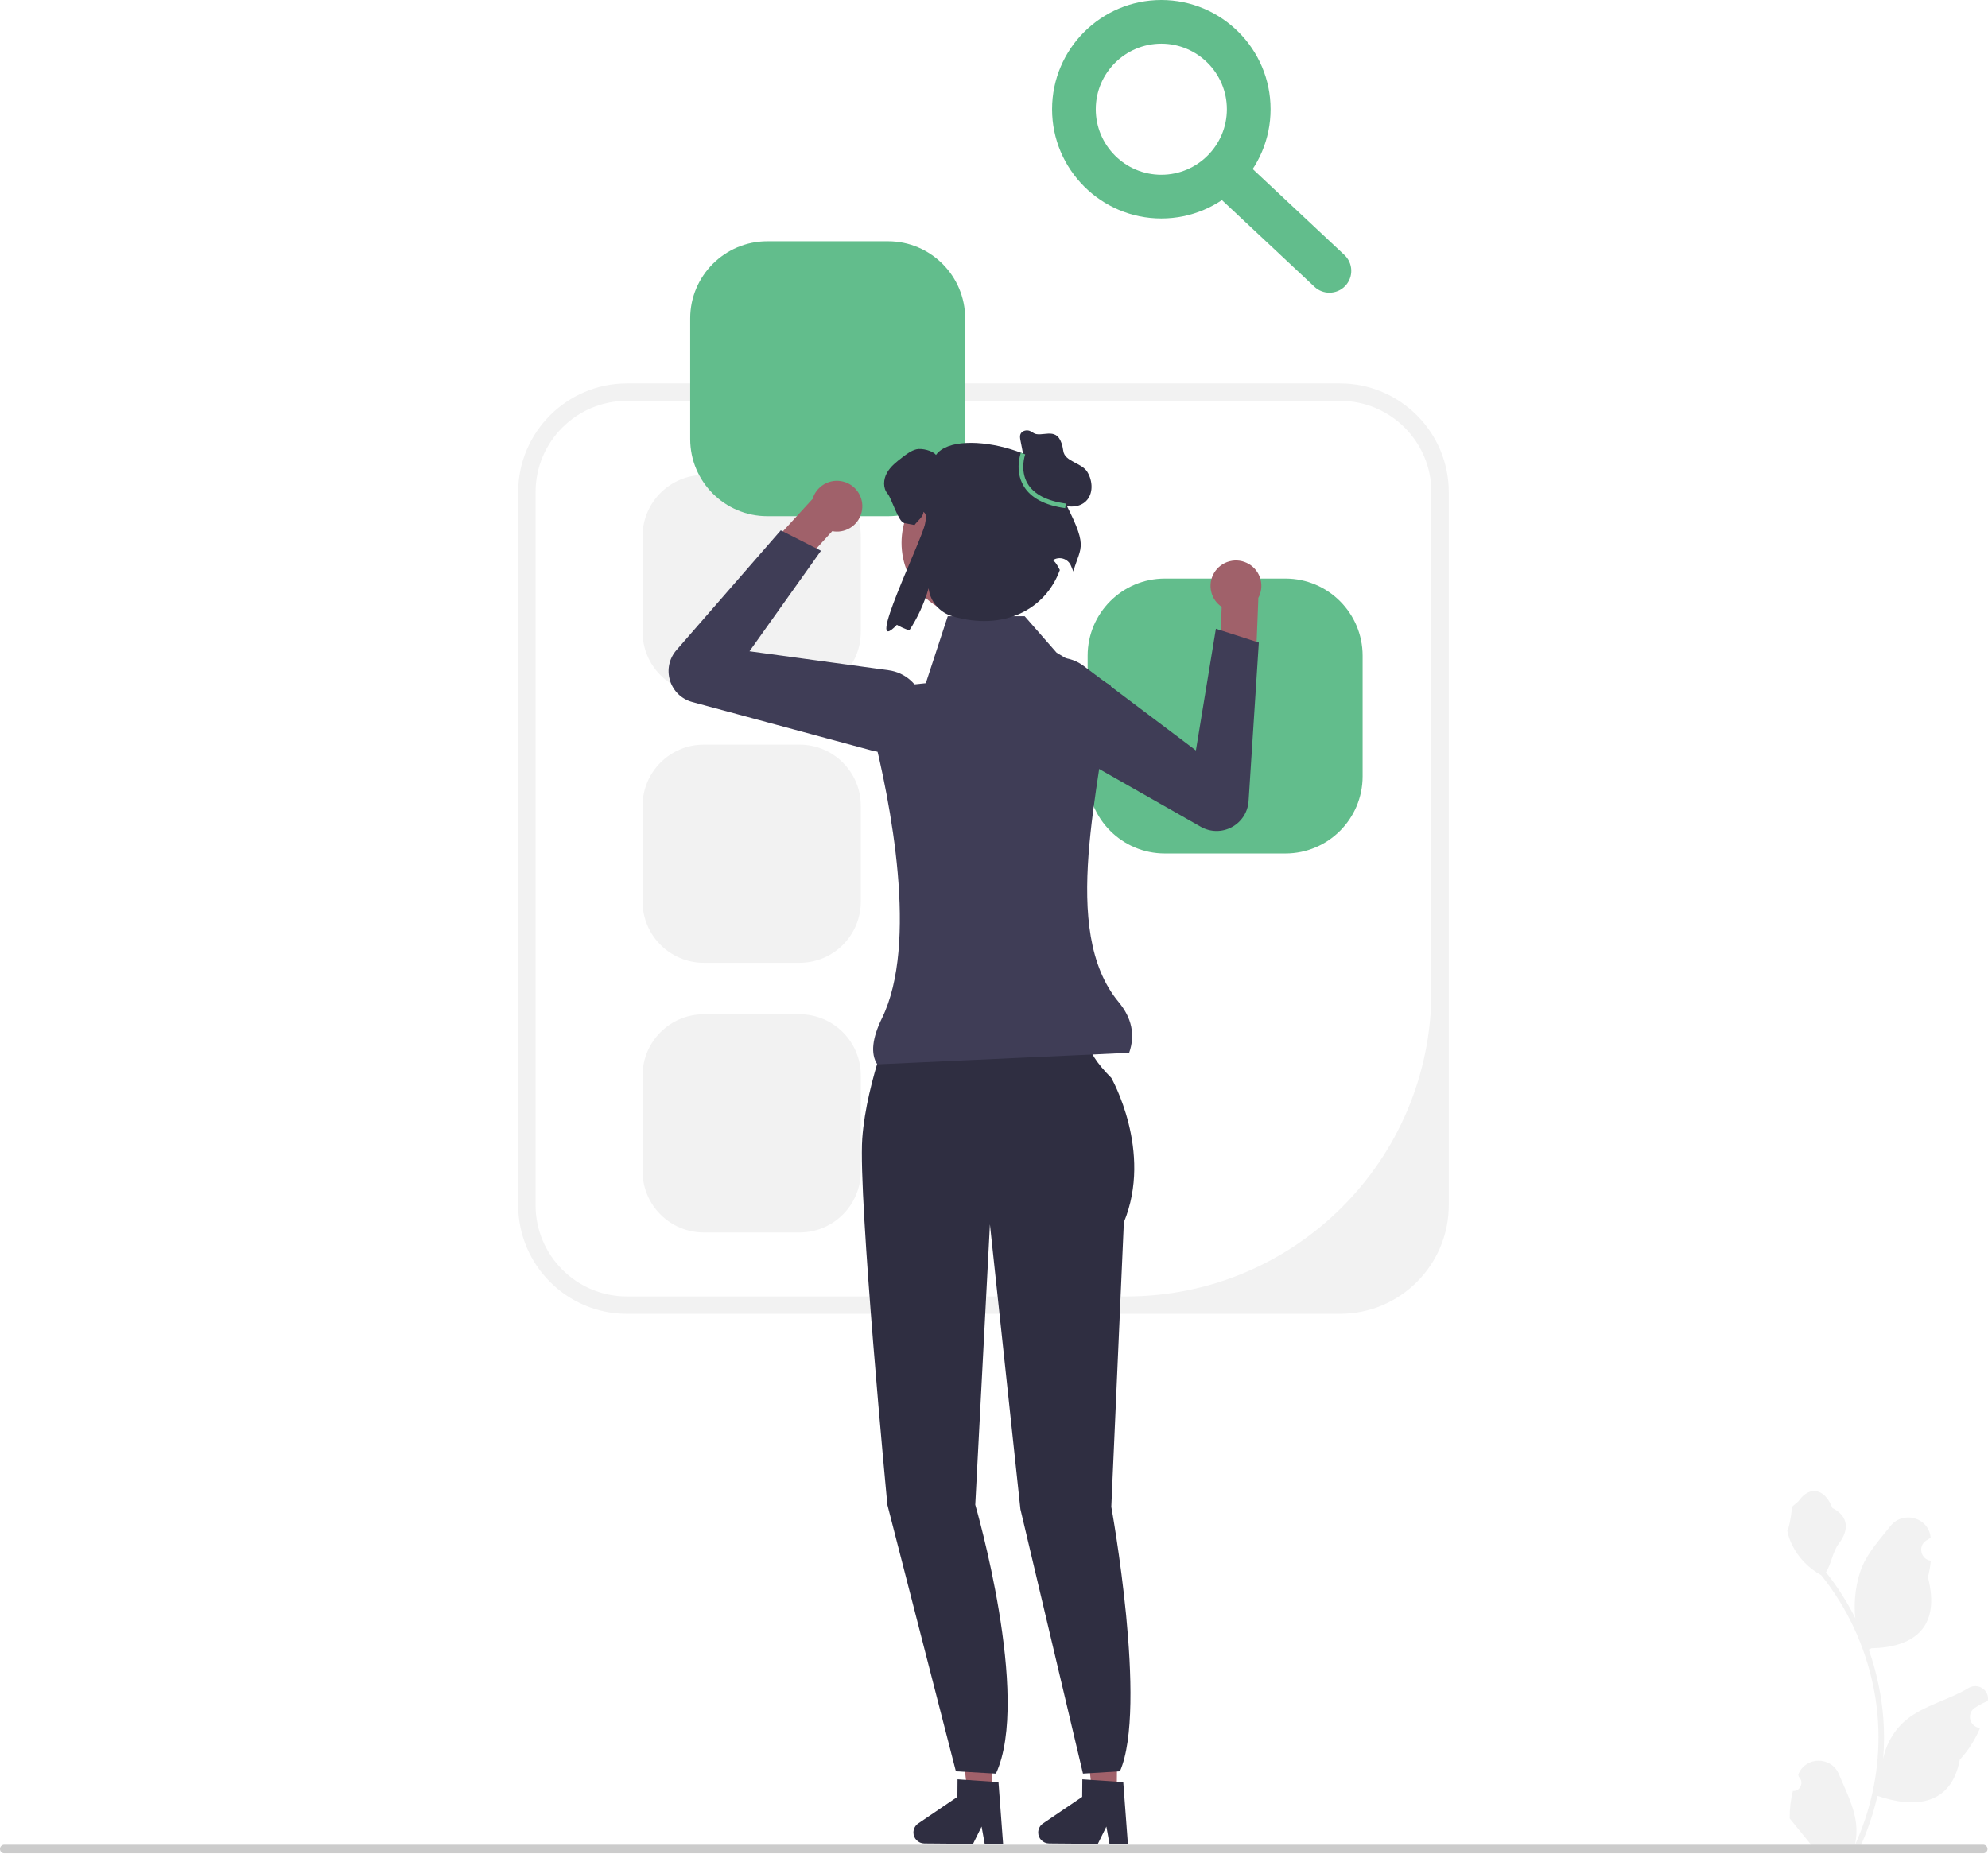
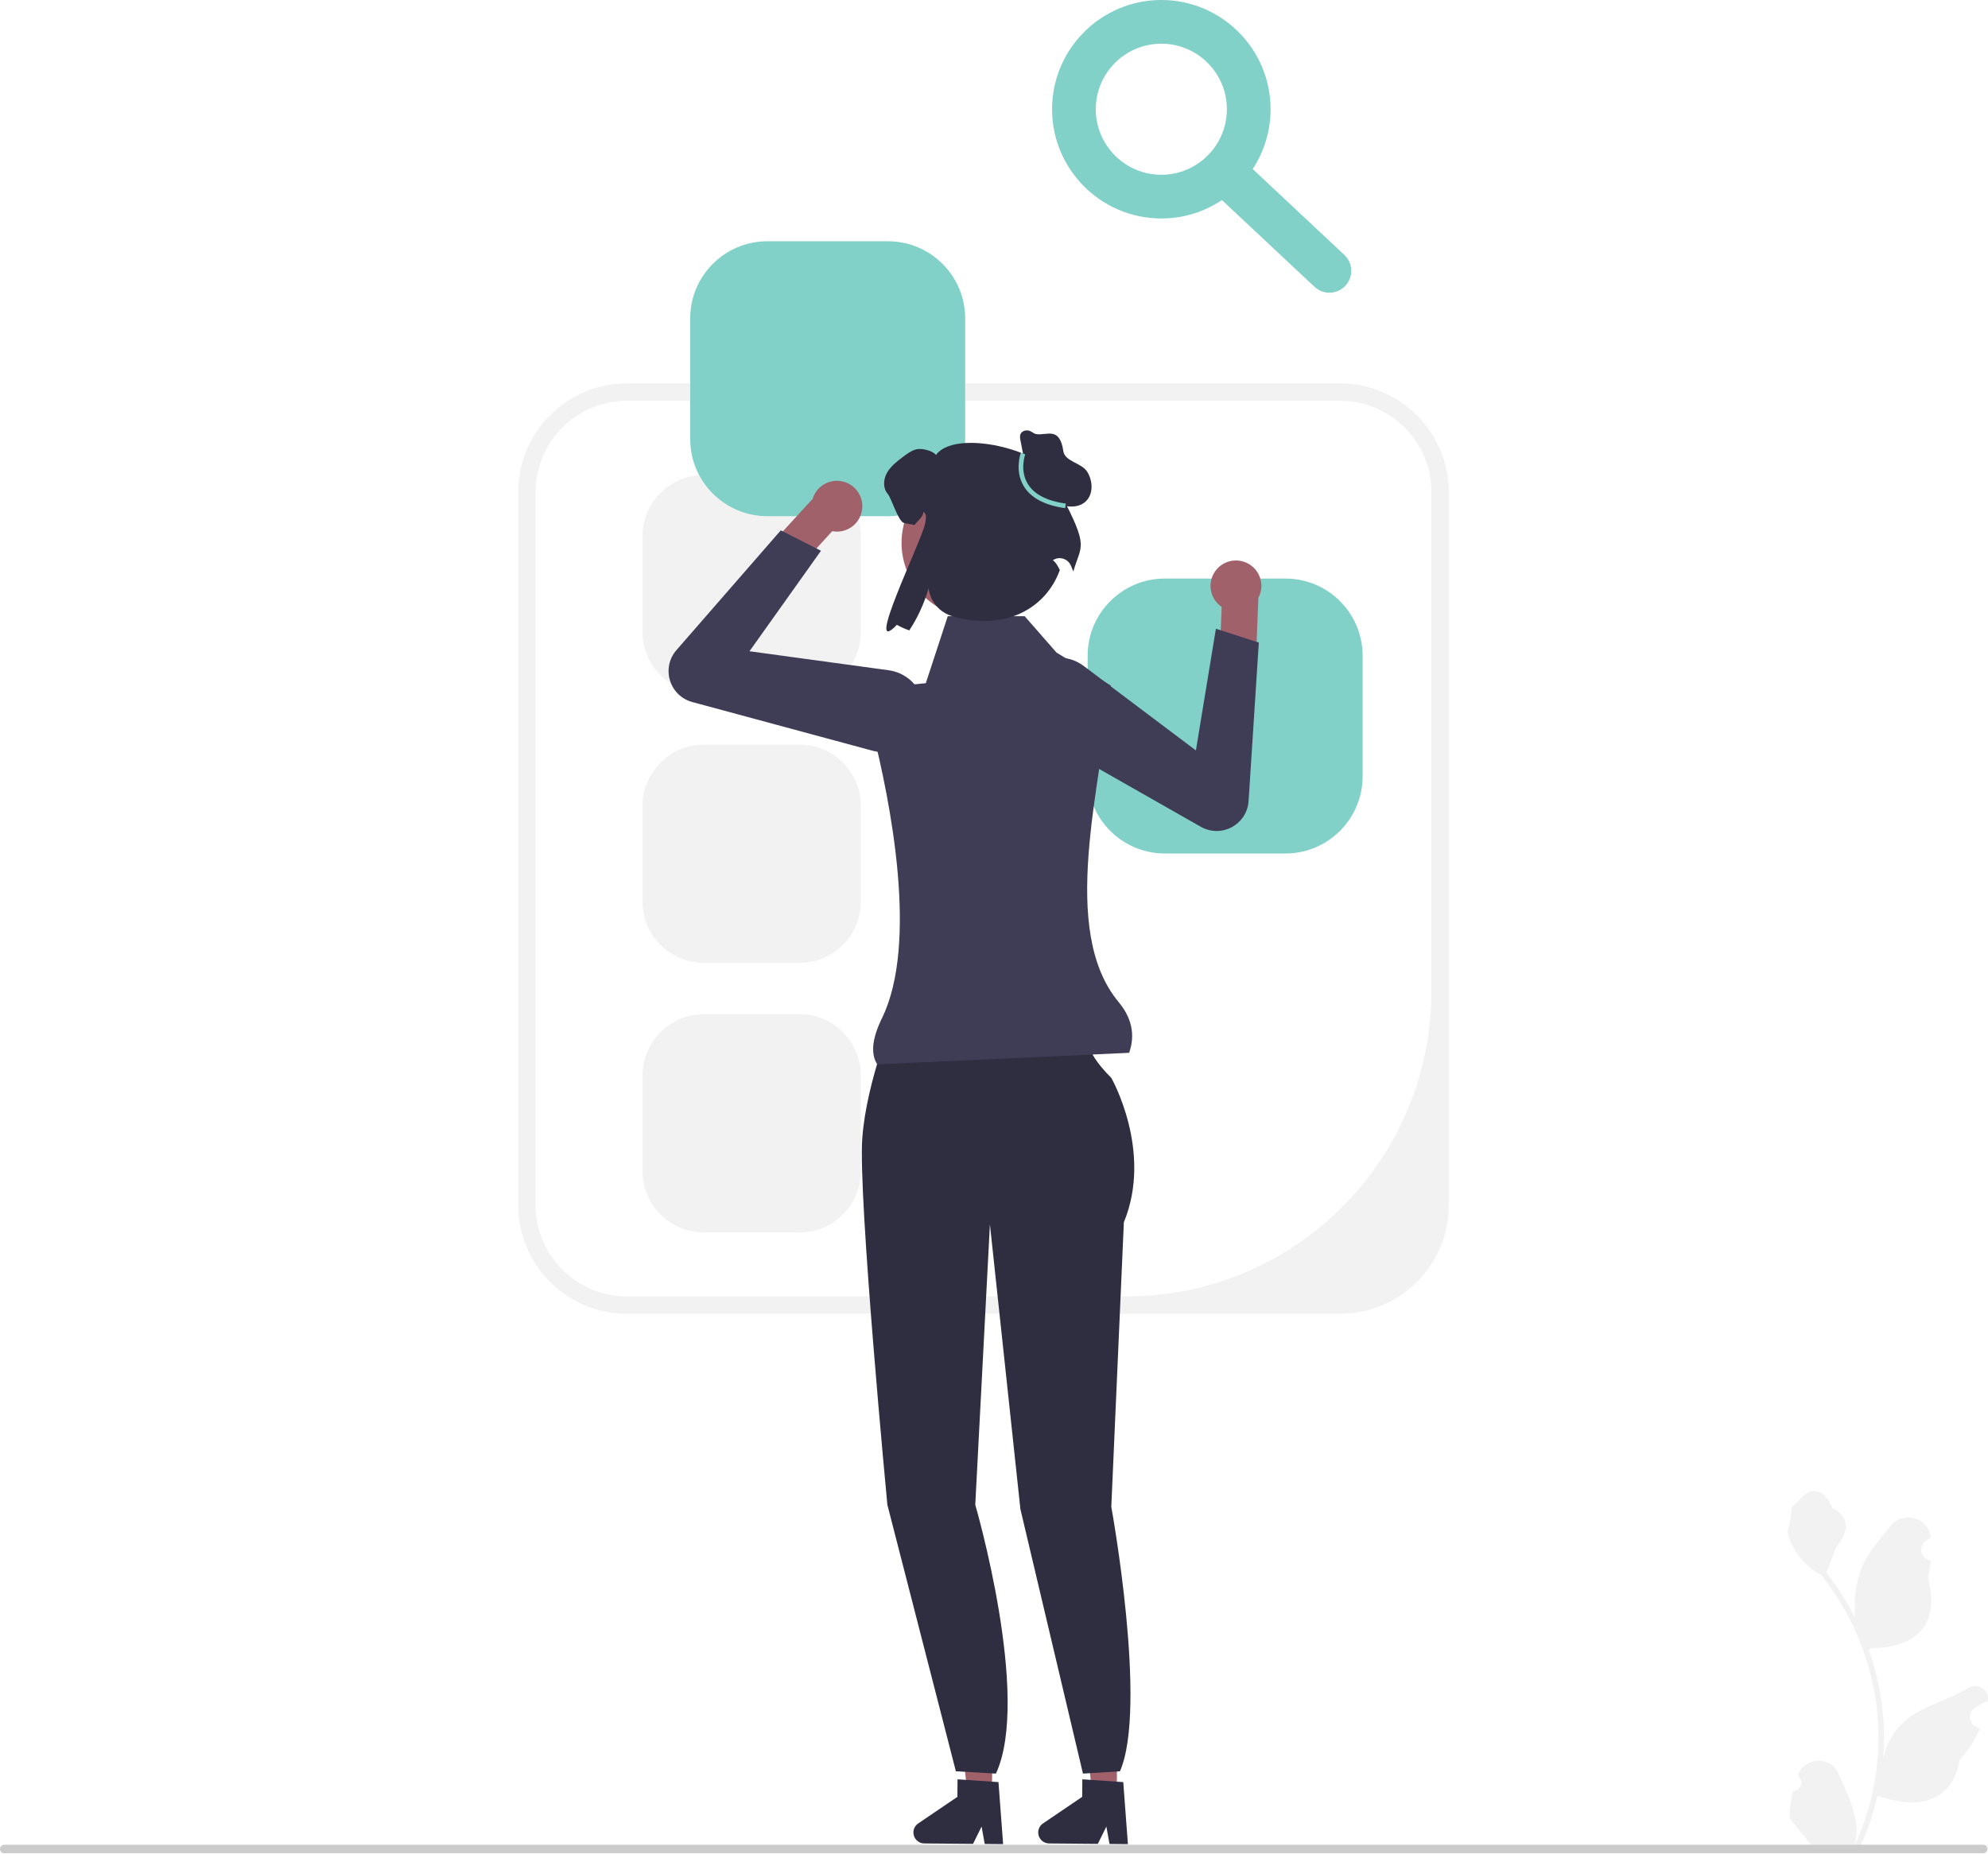
<svg xmlns="http://www.w3.org/2000/svg" width="552.81" height="515.459" viewBox="0 0 552.81 515.459">
  <path d="M372.633,365.415H174.325c-16.669,0-30.23-13.561-30.23-30.23V136.877c0-16.669,13.561-30.23,30.23-30.23h198.308c16.669,0,30.23,13.561,30.23,30.23v198.308c0,16.669-13.561,30.23-30.23,30.23ZM174.325,111.484c-14.024,0-25.393,11.369-25.393,25.393v198.308c0,14.024,11.369,25.393,25.393,25.393h138.91c46.829,0,84.791-37.962,84.791-84.791V136.877c0-14.024-11.369-25.393-25.393-25.393H174.325Z" fill="#f2f2f2" />
  <path d="M195.704,132.106c-9.386,0-17.021,7.635-17.021,17.021v26.642c0,9.386,7.635,17.021,17.021,17.021h26.642c9.386,0,17.021-7.635,17.021-17.021v-26.642c0-9.386-7.635-17.021-17.021-17.021h-26.642Z" fill="#f2f2f2" />
  <path d="M195.704,207.106c-9.386,0-17.021,7.635-17.021,17.021v26.642c0,9.386,7.635,17.021,17.021,17.021h26.642c9.386,0,17.021-7.635,17.021-17.021v-26.642c0-9.386-7.635-17.021-17.021-17.021h-26.642Z" fill="#f2f2f2" />
  <path d="M195.704,282.106c-9.386,0-17.021,7.635-17.021,17.021v26.642c0,9.386,7.635,17.021,17.021,17.021h26.642c9.386,0,17.021-7.635,17.021-17.021v-26.642c0-9.386-7.635-17.021-17.021-17.021h-26.642Z" fill="#f2f2f2" />
  <g>
-     <path d="M213.371,67.106c-11.826,0-21.447,9.621-21.447,21.447v33.569c0,11.826,9.621,21.447,21.447,21.447h33.569c11.826,0,21.447-9.621,21.447-21.447v-33.569c0-11.826-9.621-21.447-21.447-21.447h-33.569Z" fill="#62bd8c" />
-     <path d="M323.89,160.919c-11.826,0-21.447,9.621-21.447,21.447v33.569c0,11.826,9.621,21.447,21.447,21.447h33.569c11.826,0,21.447-9.621,21.447-21.447v-33.569c0-11.826-9.621-21.447-21.447-21.447h-33.569Z" fill="#62bd8c" />
+     <path d="M213.371,67.106c-11.826,0-21.447,9.621-21.447,21.447v33.569c0,11.826,9.621,21.447,21.447,21.447h33.569c11.826,0,21.447-9.621,21.447-21.447v-33.569c0-11.826-9.621-21.447-21.447-21.447h-33.569Z" fill="#81d1c8" />
+     <path d="M323.89,160.919c-11.826,0-21.447,9.621-21.447,21.447v33.569c0,11.826,9.621,21.447,21.447,21.447h33.569c11.826,0,21.447-9.621,21.447-21.447v-33.569c0-11.826-9.621-21.447-21.447-21.447h-33.569Z" fill="#81d1c8" />
    <g>
      <polygon points="275.842 498.808 269.023 498.75 266.004 471.833 276.069 471.917 275.842 498.808" fill="#a0616a" />
      <path d="M253.998,509.652c-.015,1.679,1.338,3.06,3.023,3.076l13.559,.113,2.374-4.811,.872,4.836,5.116,.046-1.292-17.248-1.78-.118-7.26-.5-2.342-.157-.041,4.88-10.892,7.388c-.829,.563-1.328,1.495-1.336,2.496Z" fill="#2f2e41" />
    </g>
    <g>
      <polygon points="310.54 498.808 303.72 498.75 300.702 471.833 310.767 471.917 310.54 498.808" fill="#a0616a" />
      <path d="M288.696,509.652c-.015,1.679,1.338,3.06,3.023,3.076l13.559,.113,2.374-4.811,.872,4.836,5.116,.046-1.292-17.248-1.78-.118-7.26-.5-2.342-.157-.041,4.88-10.892,7.388c-.829,.563-1.328,1.495-1.336,2.496Z" fill="#2f2e41" />
    </g>
    <path d="M249.081,281.178l27.643,.873,26.189,5.82s-2.619,3.201,6.111,11.93c0,0,11.639,20.369,3.492,40.156l-3.492,79.148s10.181,55.794,2.402,73.551l-10.281,.643-17.396-73.55-8.479-79.209-4.074,77.984s15.585,53.527,5.744,74.776l-11.135-.643-19.052-74.133s-8.148-85.549-6.984-101.844c1.164-16.295,9.311-35.5,9.311-35.5Z" fill="#2f2e41" />
    <g>
      <path d="M341.914,156.113c-3.779,.978-6.049,4.835-5.071,8.614,.448,1.732,1.505,3.14,2.877,4.071l-0,.01-.536,12.985,9.937,4.598,.793-19.981-.069,.002c.862-1.535,1.159-3.389,.683-5.228-.978-3.779-4.835-6.049-8.614-5.071Z" fill="#a0616a" />
      <path d="M286.378,202.455c-2.087-2.069-3.298-4.874-3.344-7.925-.061-4.092,1.99-7.807,5.486-9.935,4.026-2.452,9.06-2.204,12.825,.631l31.203,23.494,5.56-33.844,11.937,3.843-2.848,44.07c-.199,3.083-1.942,5.798-4.661,7.264-2.719,1.466-5.945,1.429-8.63-.098l-45.093-25.655c-.906-.515-1.722-1.137-2.435-1.844Z" fill="#3f3d56" />
    </g>
    <g>
      <path d="M238.799,137.182c1.995,3.355,.892,7.693-2.464,9.687-1.538,.914-3.28,1.171-4.91,.865l-.007,.007-8.761,9.599-10.294-3.73,13.505-14.748,.048,.05c.469-1.697,1.563-3.223,3.196-4.194,3.355-1.995,7.693-.892,9.687,2.464Z" fill="#a0616a" />
      <path d="M242.584,208.787l-50.085-13.529c-2.982-.806-5.299-3.051-6.198-6.006-.899-2.955-.224-6.111,1.805-8.44l29.005-33.301,11.182,5.675-19.88,27.949,38.699,5.285c4.67,.638,8.419,4.006,9.552,8.581,.984,3.973-.175,8.054-3.099,10.918-2.18,2.134-5.015,3.274-7.954,3.274-1.004,0-2.021-.133-3.027-.405Z" fill="#3f3d56" />
    </g>
    <path d="M313.989,292.822l-70.038,3.213c-1.924-2.921-1.403-7.313,1.291-12.814,10.171-20.767,2.447-60.055-2.75-80.512-1.458-5.74,2.456-11.446,8.349-12.035l6.604-.66,6.104-18.634h21.379l8.869,10.133,15.052,9.144c-2.74,28.221-14.414,68.071,2.217,88.055,3.637,4.371,4.669,9.097,2.923,14.111Z" fill="#3f3d56" />
    <circle cx="271.519" cy="150.987" r="20.824" fill="#a0616a" />
    <path d="M295.082,137.658c2.897-10.563-28.679-19.621-34.815-11.114-.853-1.209-4.007-1.944-5.453-1.573-1.447,.371-2.664,1.298-3.851,2.196-1.632,1.254-3.324,2.552-4.326,4.355-1.009,1.796-1.165,4.244,.193,5.802,1.076,1.239,2.966,7.823,4.584,8.15,1.128,.23,2.077,.415,2.894,.549,.727-1.061,2.581-2.394,2.448-3.677,1.098,.727,.697,2.006,.476,3.314-.737,4.354-17.346,38.055-7.833,28.124,.942,.556,2.107,1.076,3.45,1.551,2.278-3.435,4.147-7.486,5.379-11.723l.009,.078c.424,3.682,3.115,6.703,6.674,7.734,14.279,4.137,25.83-1.933,29.803-12.88-1.455-2.953-2.088-2.632-1.958-2.72,1.816-1.224,4.311-.423,5.092,1.622,.23,.603,.439,1.118,.62,1.506,2.07-7.405,4.532-6.336-3.385-21.294Z" fill="#2f2e41" />
    <path d="M285.231,129.994l-1.459-7.457c-.123-.627-.239-1.307,.044-1.88,.363-.736,1.297-1.041,2.109-.924,.812,.117,1.42,.859,2.228,1.002,2.81,.497,6.524-2.279,7.531,4.742,.42,2.927,5.091,3.237,6.651,5.749,1.56,2.512,1.751,6.139-.377,8.191-1.7,1.639-4.431,1.828-6.639,.991-2.208-.837-3.981-2.529-5.529-4.312s-2.95-3.714-4.736-5.259" fill="#2f2e41" />
-     <path d="M296.195,141.336c-5.698-.796-9.582-2.868-11.544-6.159-2.568-4.307-.848-9.05-.773-9.25l1.204,.448c-.016,.044-1.576,4.385,.68,8.156,1.755,2.933,5.325,4.795,10.611,5.533l-.178,1.273Z" fill="#62bd8c" />
+     <path d="M296.195,141.336c-5.698-.796-9.582-2.868-11.544-6.159-2.568-4.307-.848-9.05-.773-9.25l1.204,.448c-.016,.044-1.576,4.385,.68,8.156,1.755,2.933,5.325,4.795,10.611,5.533l-.178,1.273Z" fill="#81d1c8" />
  </g>
-   <path d="M322.934,60.762c-16.751,0-30.381-13.63-30.381-30.381S306.183,0,322.934,0s30.381,13.63,30.381,30.381-13.63,30.381-30.381,30.381Zm0-48.61c-10.052,0-18.229,8.177-18.229,18.229s8.177,18.229,18.229,18.229,18.229-8.177,18.229-18.229-8.177-18.229-18.229-18.229Z" fill="#62bd8c" />
-   <path d="M369.677,81.409c-1.489,0-2.982-.543-4.154-1.644l-28.515-26.723c-2.451-2.293-2.575-6.139-.279-8.586,2.29-2.457,6.136-2.578,8.586-.279l28.515,26.723c2.451,2.293,2.575,6.139,.279,8.586-1.196,1.279-2.813,1.923-4.433,1.923Z" fill="#62bd8c" />
+   <path d="M322.934,60.762c-16.751,0-30.381-13.63-30.381-30.381S306.183,0,322.934,0s30.381,13.63,30.381,30.381-13.63,30.381-30.381,30.381Zm0-48.61c-10.052,0-18.229,8.177-18.229,18.229s8.177,18.229,18.229,18.229,18.229-8.177,18.229-18.229-8.177-18.229-18.229-18.229Z" fill="#81d1c8" />
+   <path d="M369.677,81.409c-1.489,0-2.982-.543-4.154-1.644l-28.515-26.723c-2.451-2.293-2.575-6.139-.279-8.586,2.29-2.457,6.136-2.578,8.586-.279l28.515,26.723c2.451,2.293,2.575,6.139,.279,8.586-1.196,1.279-2.813,1.923-4.433,1.923Z" fill="#81d1c8" />
  <g>
    <path d="M498.551,498.126c2.066,.129,3.208-2.437,1.645-3.933l-.155-.618c.02-.05,.041-.099,.062-.148,2.089-4.982,9.17-4.947,11.241,.042,1.839,4.428,4.179,8.864,4.756,13.546,.258,2.067,.142,4.172-.316,6.2,4.308-9.411,6.575-19.687,6.575-30.021,0-2.597-.142-5.193-.433-7.783-.239-2.119-.568-4.224-.995-6.31-2.306-11.277-7.299-22.018-14.5-30.99-3.462-1.892-6.349-4.851-8.093-8.397-.626-1.279-1.117-2.655-1.35-4.056,.394,.052,1.486-5.949,1.188-6.317,.549-.833,1.532-1.247,2.131-2.06,2.982-4.043,7.091-3.337,9.236,2.157,4.582,2.313,4.627,6.148,1.815,9.837-1.789,2.347-2.035,5.522-3.604,8.035,.162,.207,.329,.407,.491,.614,2.961,3.798,5.522,7.88,7.681,12.169-.61-4.766,.291-10.508,1.826-14.21,1.748-4.217,5.025-7.769,7.91-11.415,3.466-4.379,10.573-2.468,11.184,3.083,.006,.054,.012,.107,.017,.161-.429,.242-.848,.499-1.259,.77-2.339,1.547-1.531,5.174,1.241,5.602l.063,.01c-.155,1.544-.42,3.074-.807,4.579,3.702,14.316-4.29,19.53-15.701,19.764-.252,.129-.497,.258-.749,.381,1.156,3.255,2.08,6.594,2.764,9.979,.614,2.99,1.04,6.013,1.279,9.049,.297,3.83,.271,7.68-.052,11.503l.019-.136c.82-4.211,3.107-8.145,6.427-10.87,4.946-4.063,11.933-5.559,17.268-8.824,2.568-1.572,5.859,.459,5.411,3.437l-.022,.143c-.794,.323-1.569,.698-2.319,1.117-.429,.242-.848,.499-1.259,.77-2.339,1.547-1.531,5.174,1.241,5.602l.063,.01c.045,.006,.084,.013,.129,.019-1.363,3.236-3.262,6.239-5.639,8.829-2.315,12.497-12.256,13.683-22.89,10.044h-.006c-1.163,5.064-2.861,10.011-5.044,14.726h-18.02c-.065-.2-.123-.407-.181-.607,1.666,.103,3.346,.006,4.986-.297-1.337-1.641-2.674-3.294-4.011-4.935-.032-.032-.058-.065-.084-.097-.678-.84-1.363-1.673-2.041-2.512l-0-.001c-.042-2.578,.267-5.147,.879-7.64l.001-0Z" fill="#f2f2f2" />
    <path d="M0,514.269c0,.66,.53,1.19,1.19,1.19H551.48c.66,0,1.19-.53,1.19-1.19,0-.66-.53-1.19-1.19-1.19H1.19c-.66,0-1.19,.53-1.19,1.19Z" fill="#ccc" />
  </g>
</svg>
